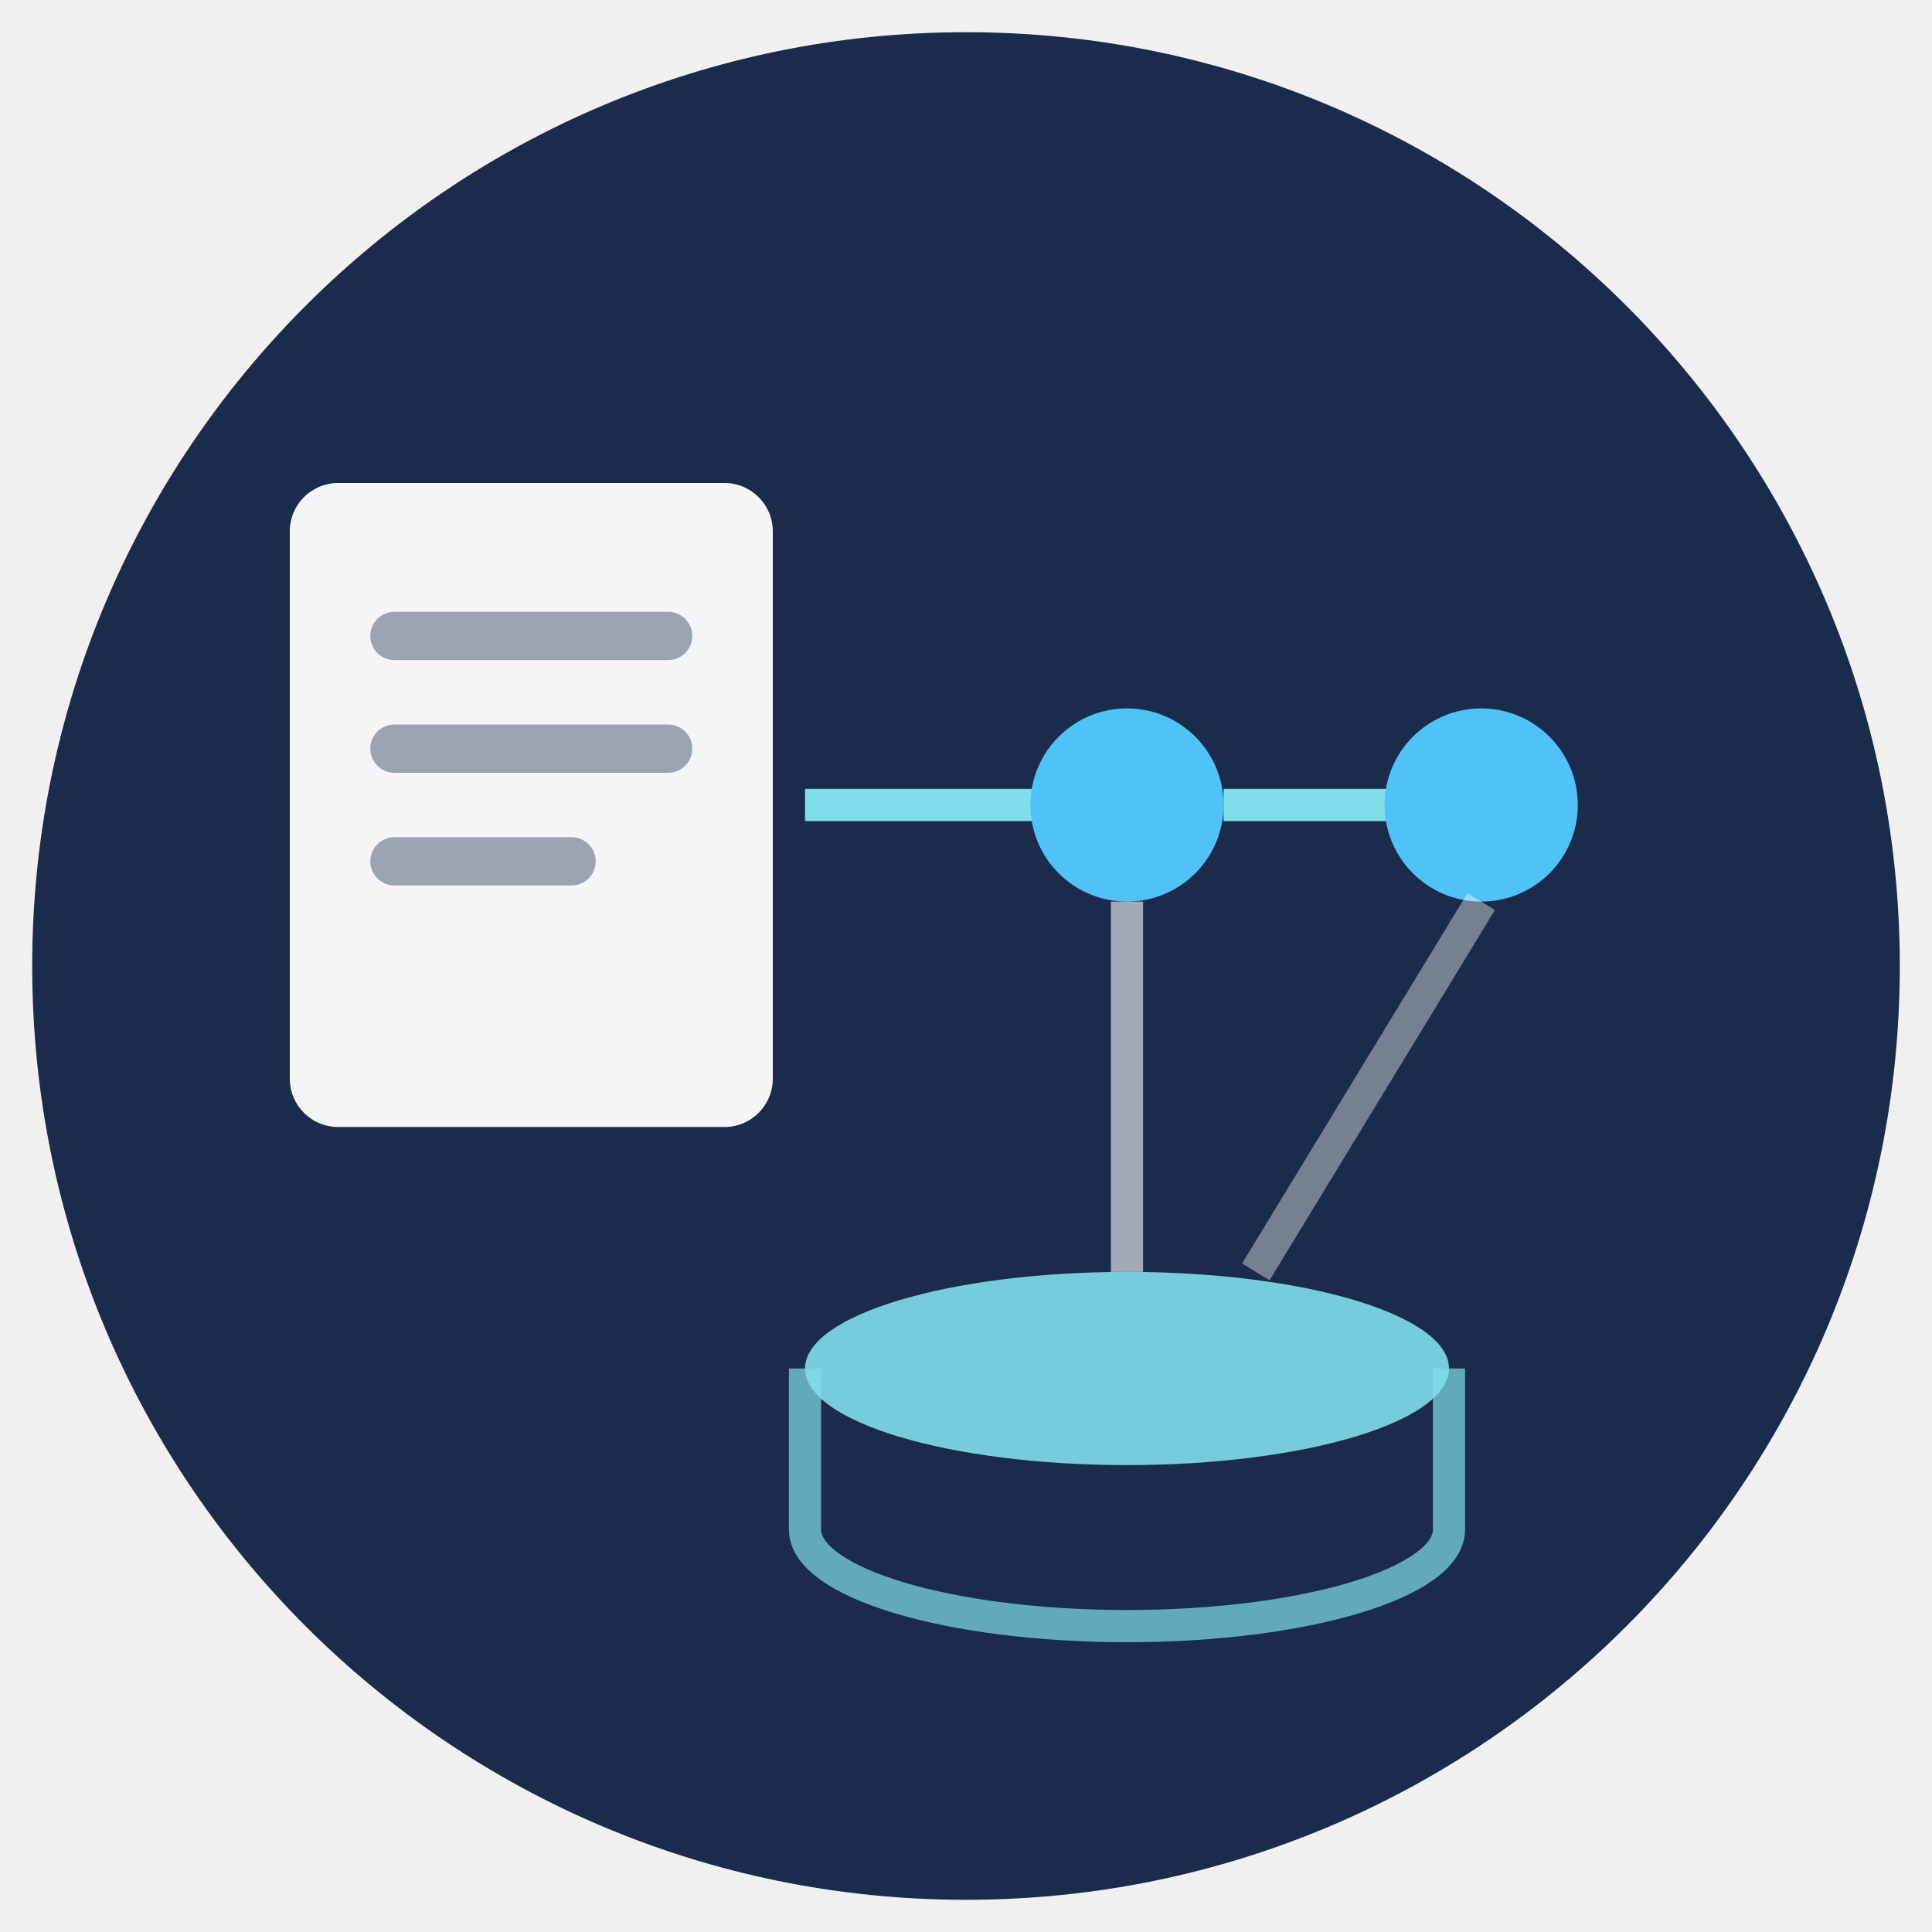
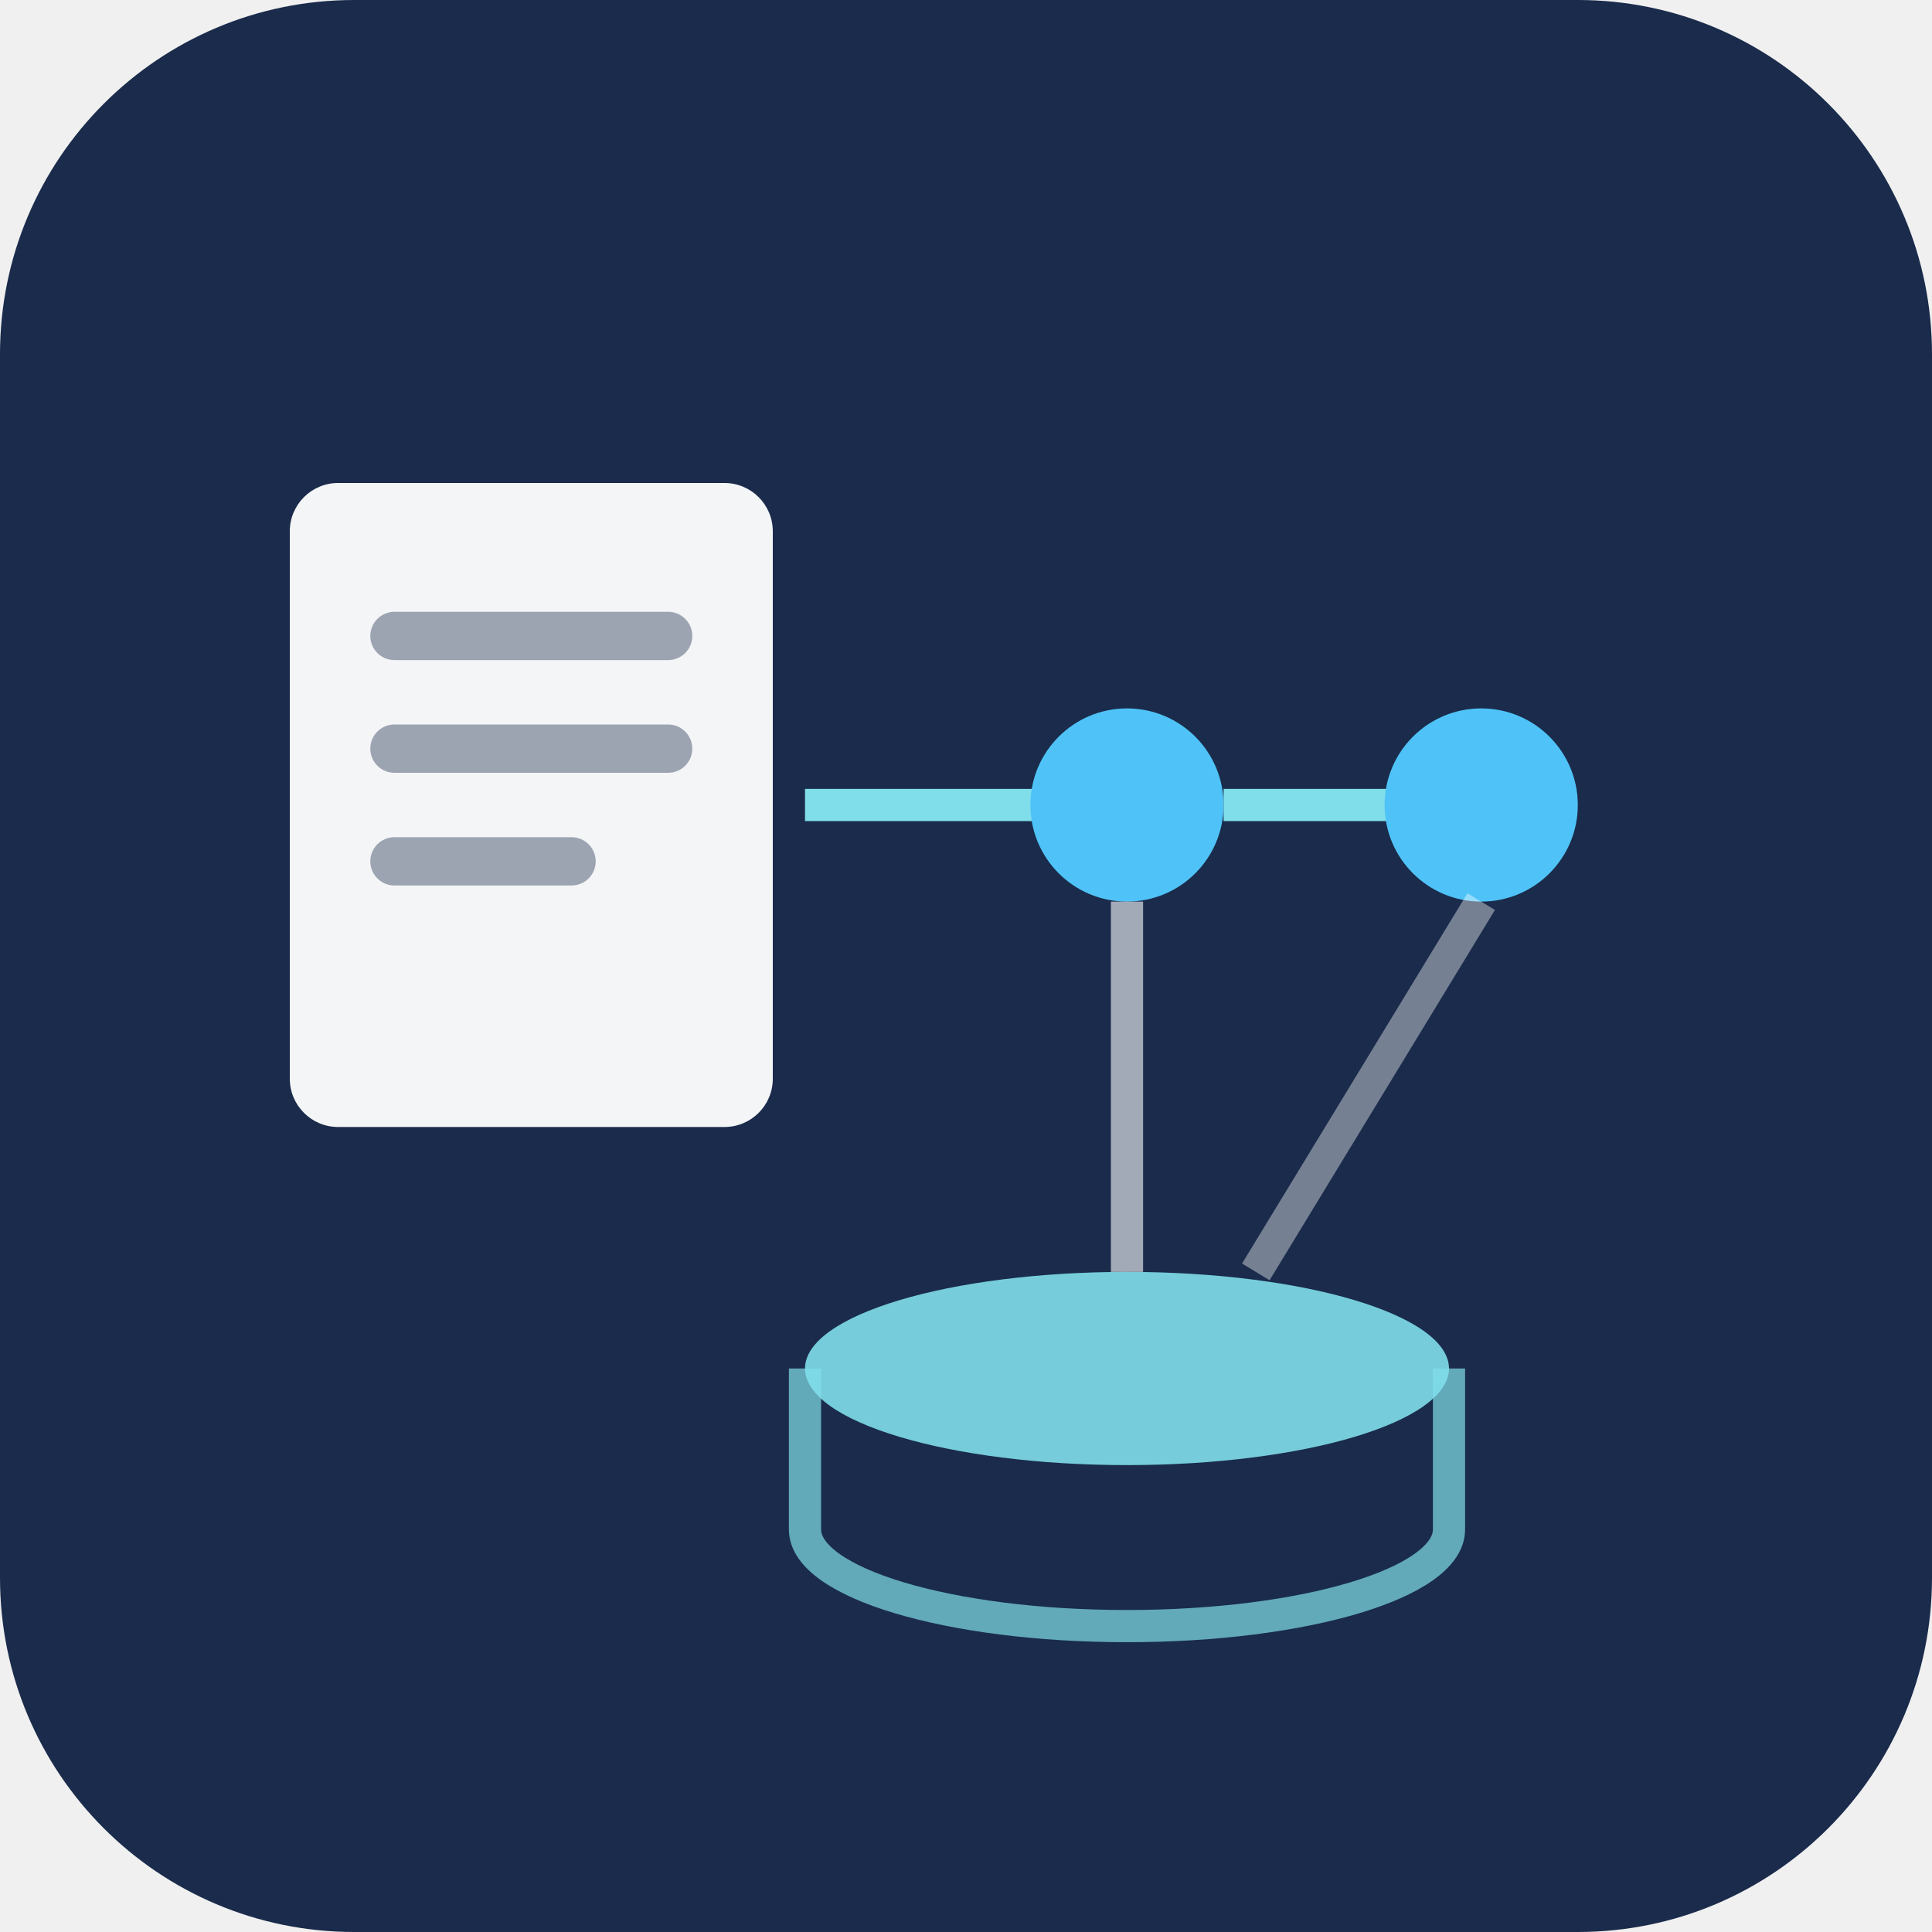
<svg xmlns="http://www.w3.org/2000/svg" viewBox="0 0 120 120" width="120" height="120">
-   <circle cx="60" cy="60" r="58" fill="#1a2b4b" />
+   <rect width="120" height="120" rx="22" fill="#1a2b4b" />
  <rect x="18" y="30" width="30" height="40" rx="3" fill="#ffffff" opacity="0.95" />
  <rect x="23" y="38" width="20" height="3" rx="1.5" fill="#1a2b4b" opacity="0.4" />
  <rect x="23" y="45" width="20" height="3" rx="1.5" fill="#1a2b4b" opacity="0.4" />
  <rect x="23" y="52" width="14" height="3" rx="1.5" fill="#1a2b4b" opacity="0.4" />
  <line x1="50" y1="50" x2="66" y2="50" stroke="#80deea" stroke-width="2" />
  <circle cx="70" cy="50" r="6" fill="#4fc3f7" />
  <line x1="76" y1="50" x2="88" y2="50" stroke="#80deea" stroke-width="2" />
  <circle cx="92" cy="50" r="6" fill="#4fc3f7" />
  <ellipse cx="70" cy="85" rx="20" ry="6" fill="#80deea" opacity="0.9" />
  <path d="M50 85 L50 95 A20 6 0 0 0 90 95 L90 85" fill="none" stroke="#80deea" stroke-width="2" opacity="0.7" />
  <line x1="70" y1="56" x2="70" y2="79" stroke="#ffffff" stroke-width="2" opacity="0.6" />
  <line x1="92" y1="56" x2="78" y2="79" stroke="#ffffff" stroke-width="2" opacity="0.4" />
</svg>
